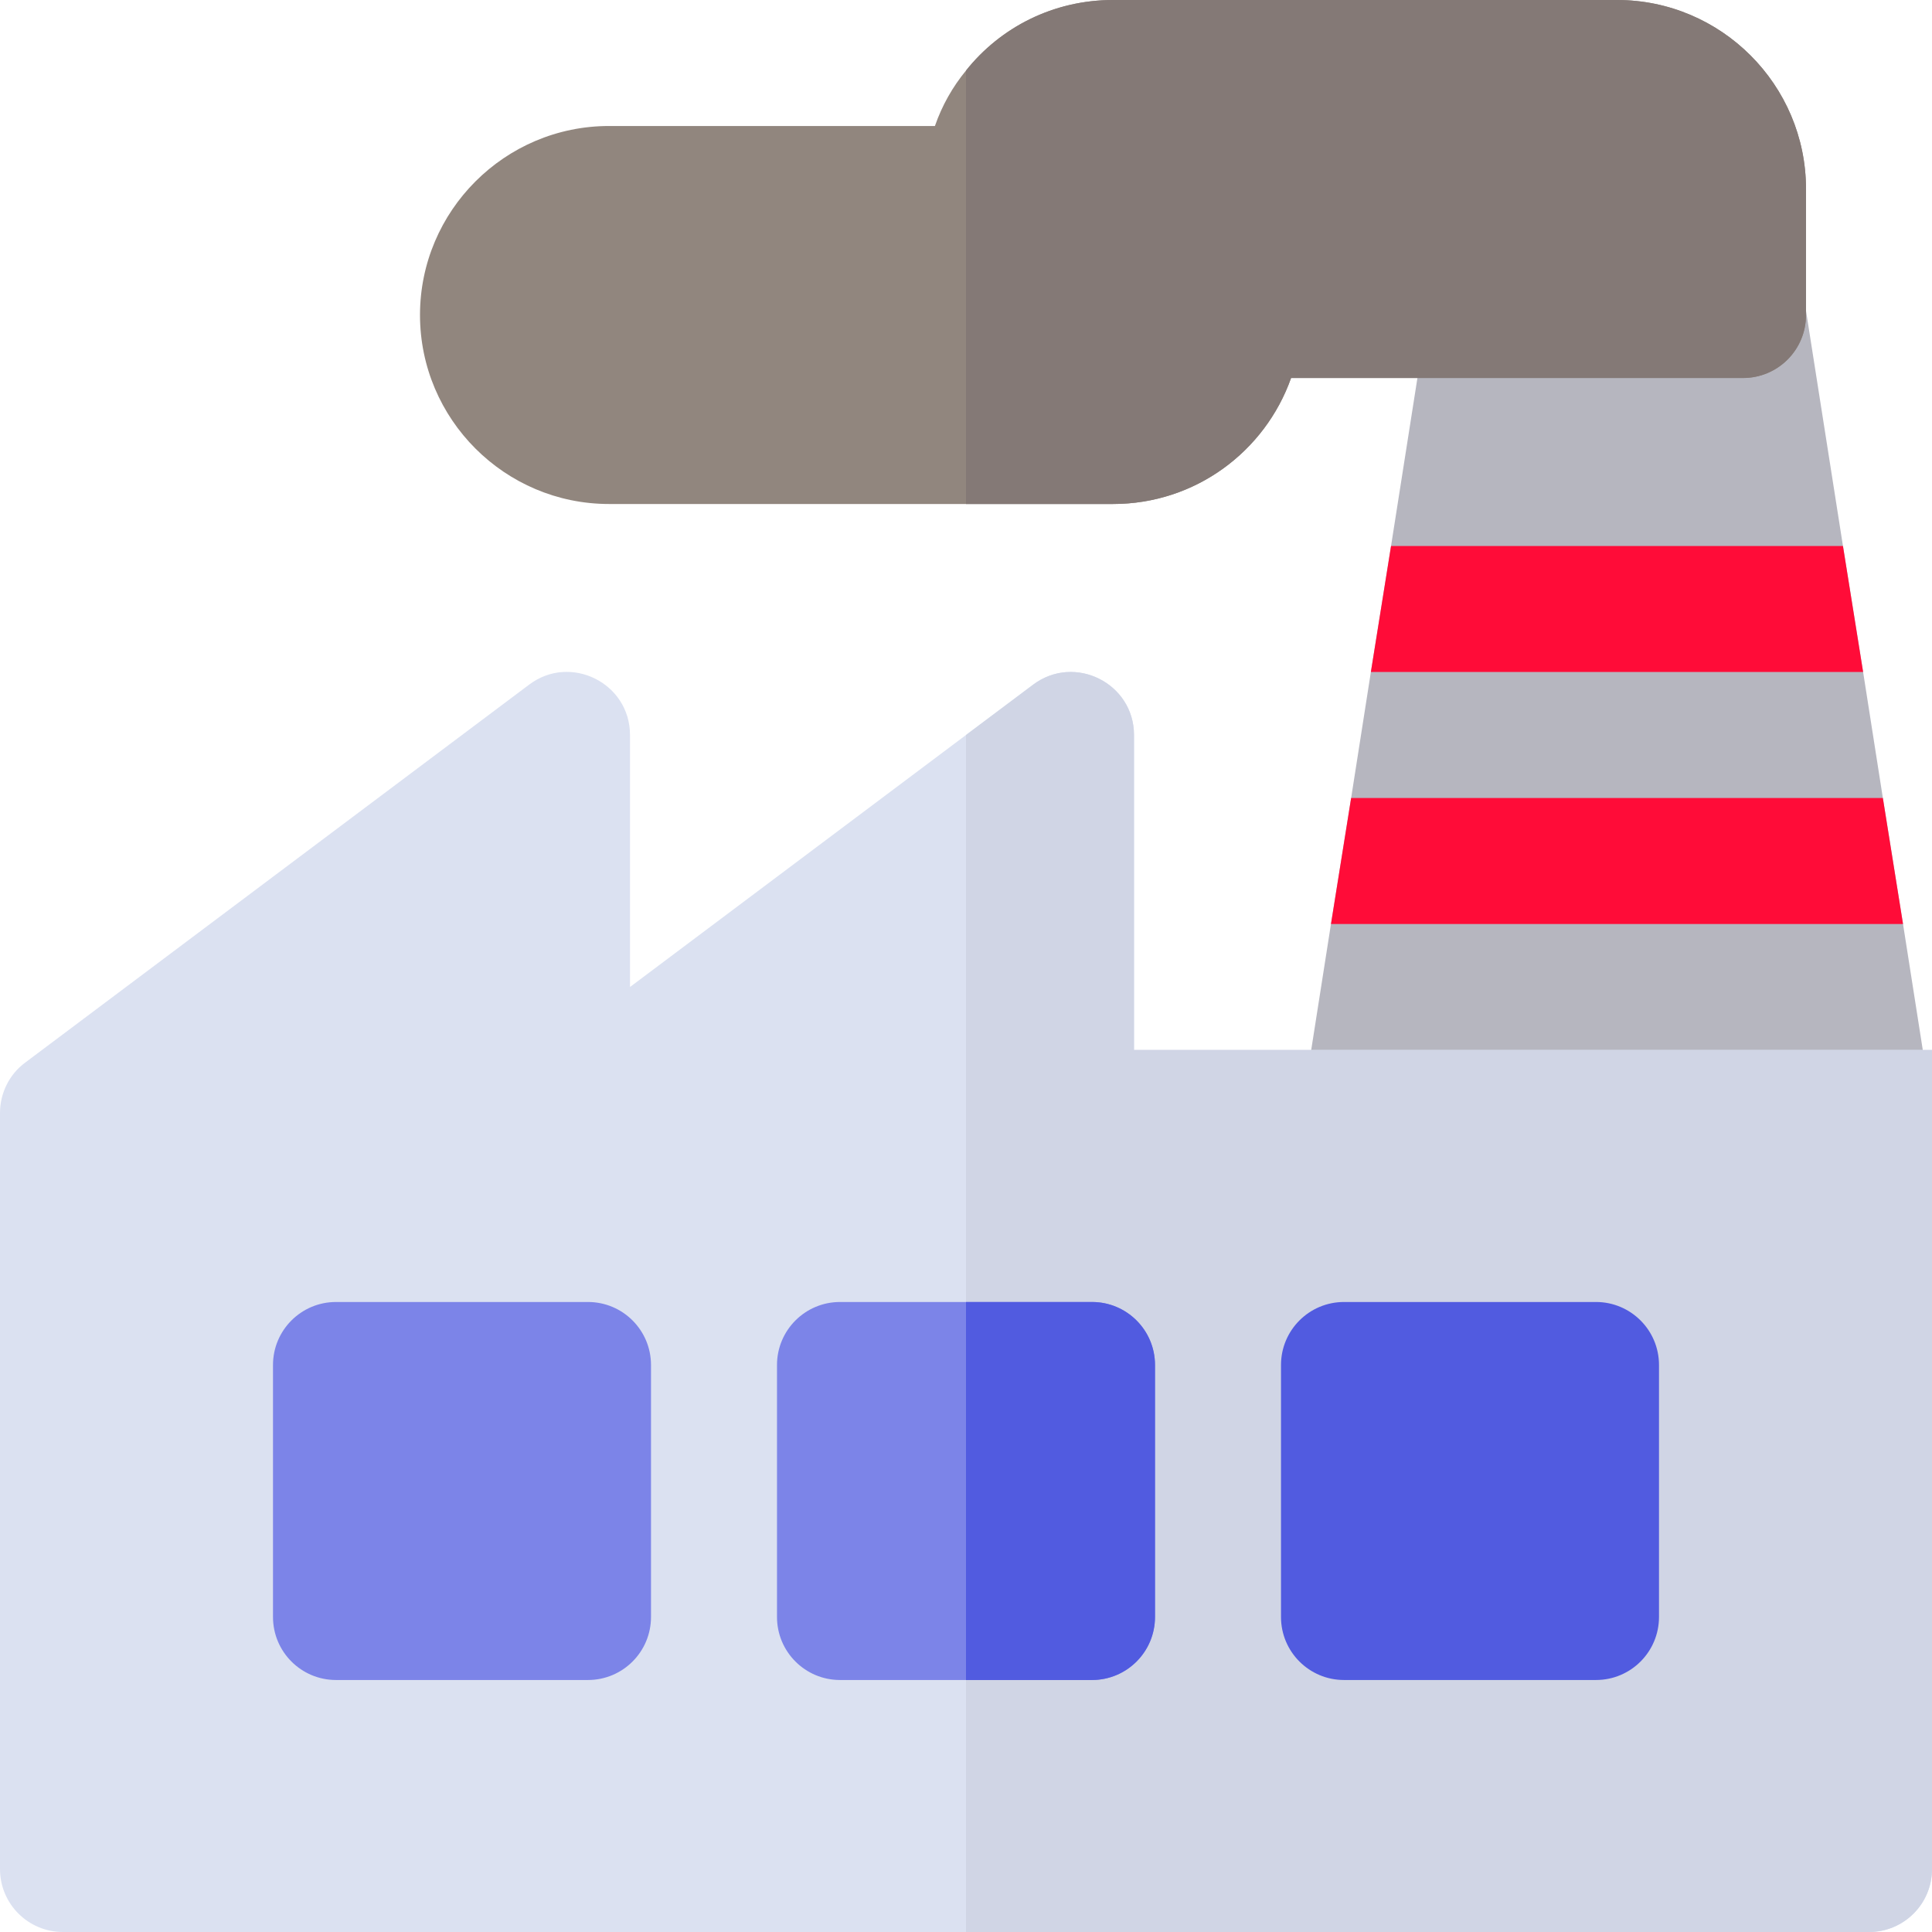
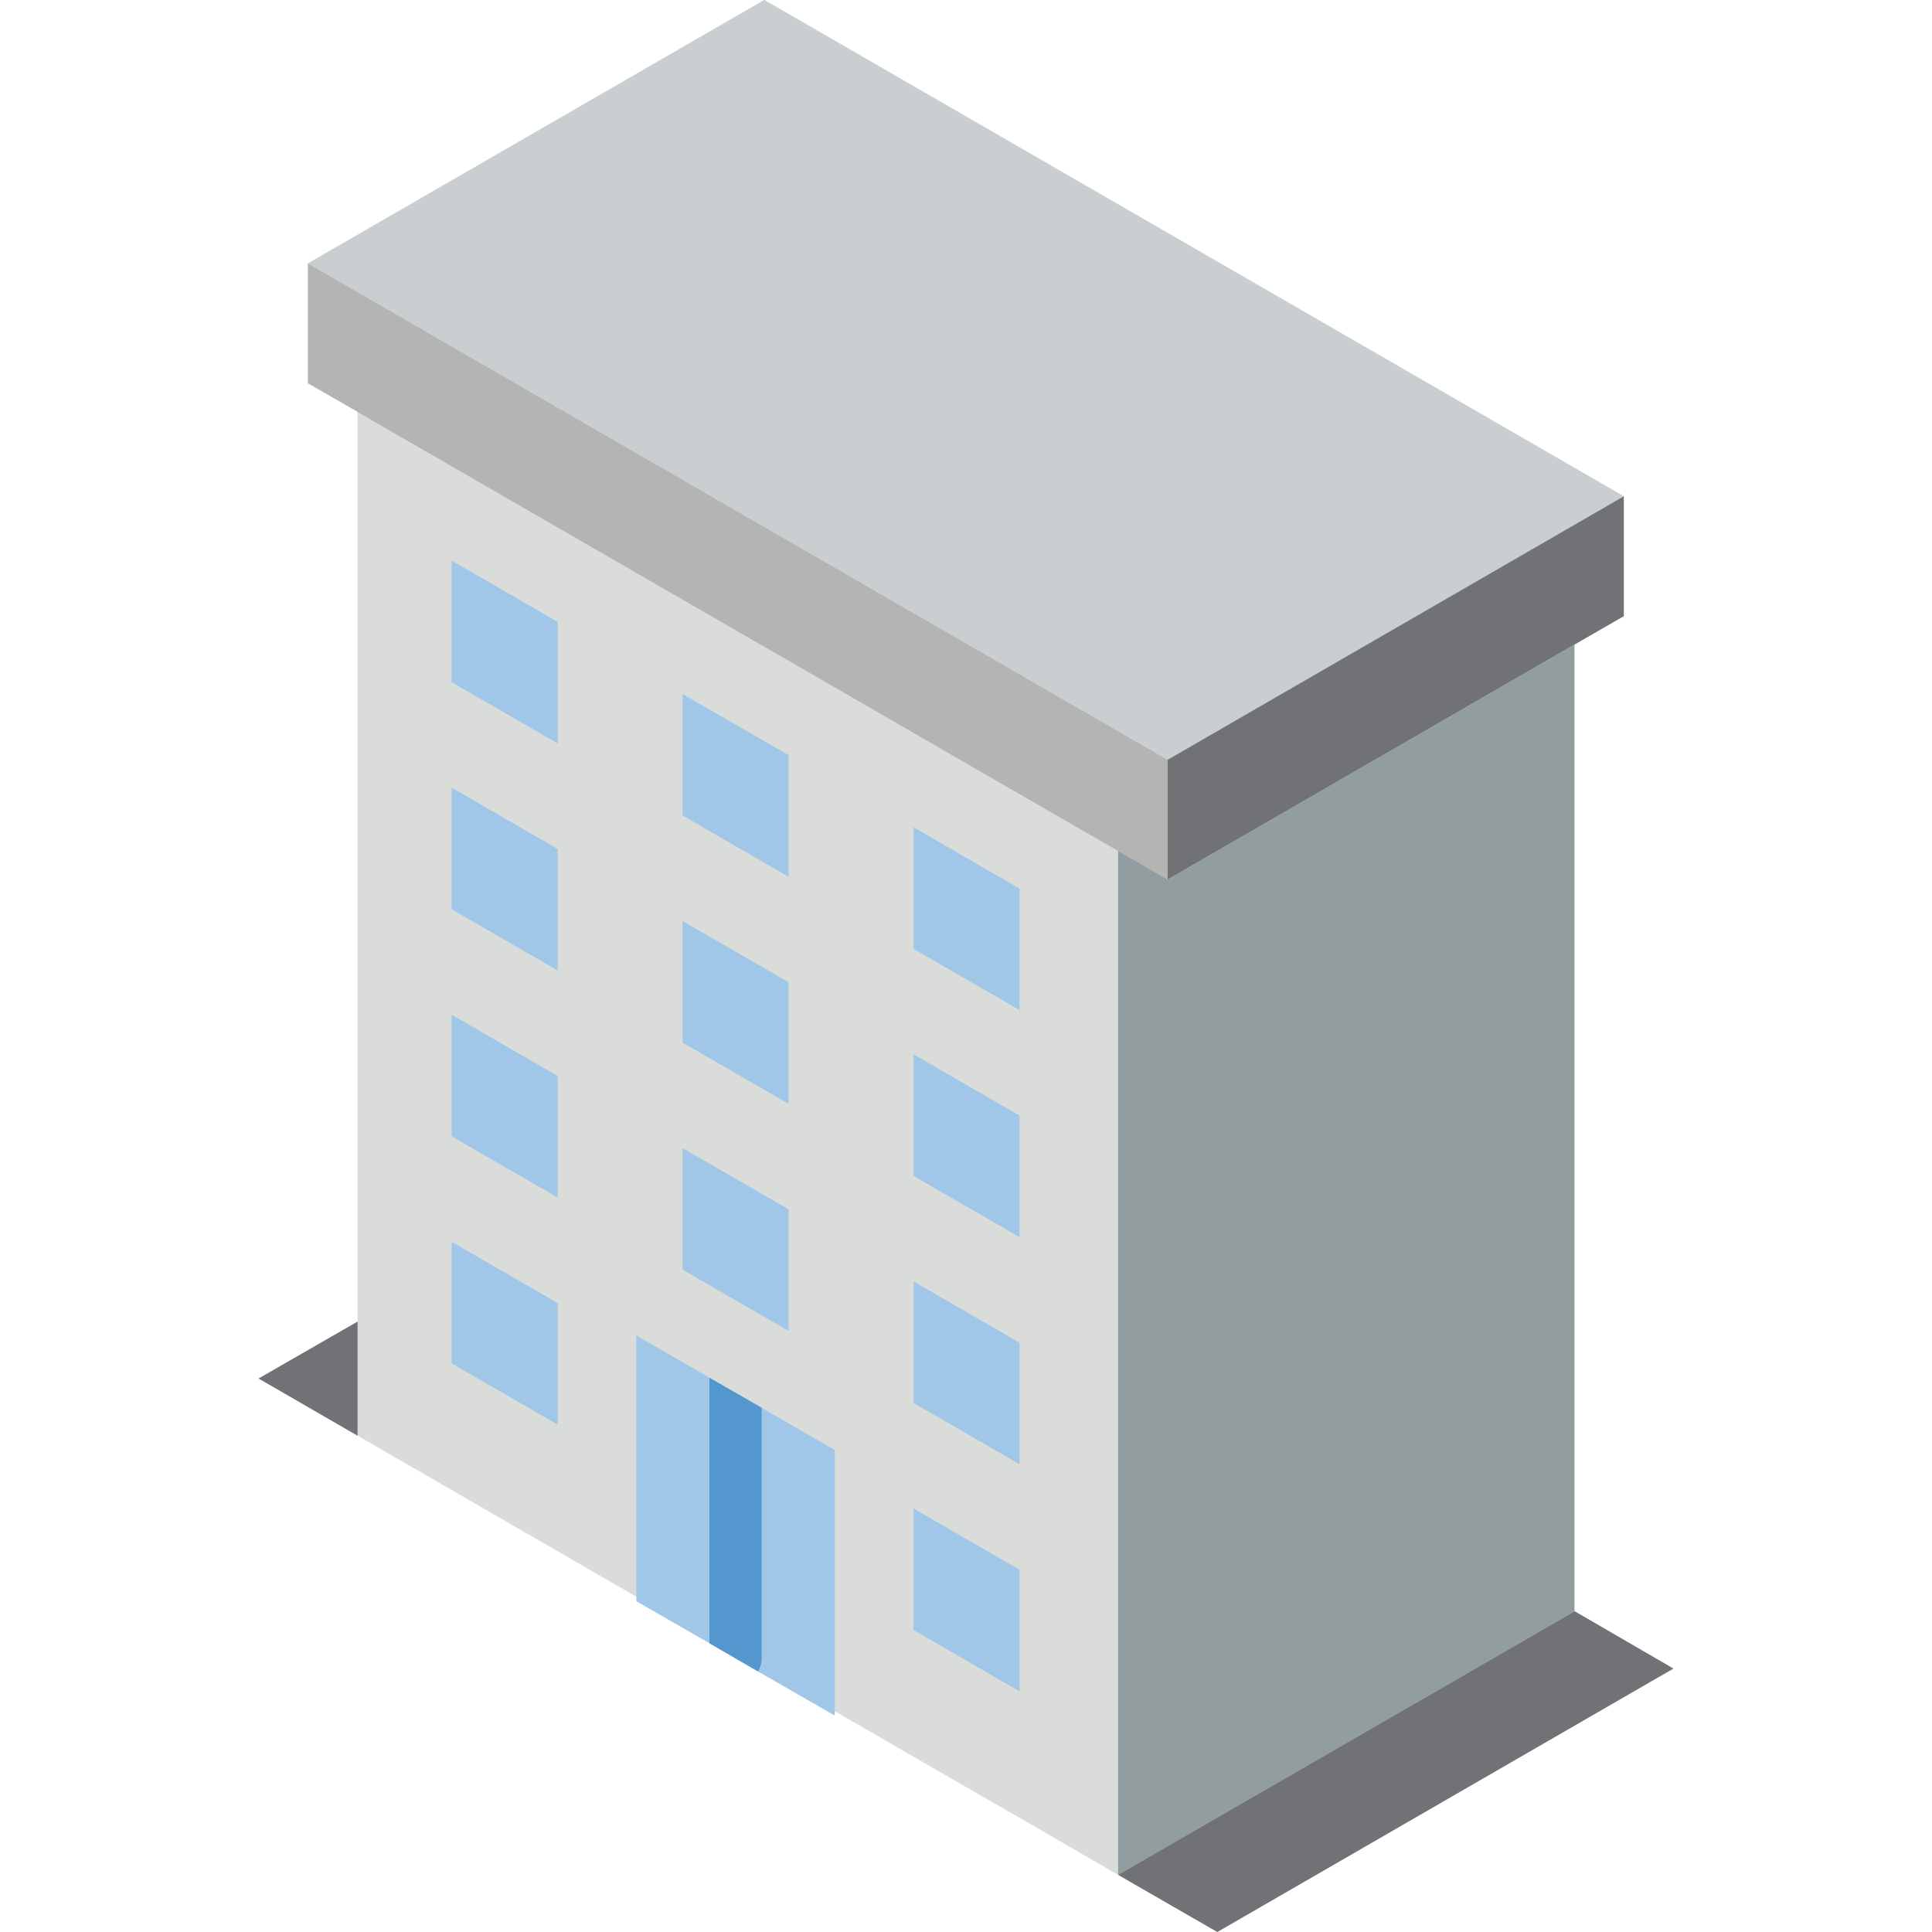
- <svg xmlns="http://www.w3.org/2000/svg" version="1.1" id="Layer_1" x="0px" y="0px" viewBox="0 0 512 512" style="enable-background:new 0 0 512 512;" xml:space="preserve">
-   <path style="fill:#B6B6BF;" d="M511.777,292.397l-7.456-47.527l-5.343-33.391l-5.232-33.391l-5.343-33.391l-10.017-63.777  c-1.224-8.125-8.237-14.136-16.473-14.136H395.13c-8.237,0-15.249,6.01-16.473,14.136l-10.017,63.777l-5.343,33.391l-5.232,33.391  l-5.343,33.391l-7.456,47.527c-0.78,4.787,0.557,9.685,3.784,13.357c3.117,3.784,7.792,5.899,12.689,5.899h133.565  c4.896,0,9.572-2.115,12.689-5.899C511.22,302.08,512.557,297.183,511.777,292.397z" />
+ <svg xmlns="http://www.w3.org/2000/svg" version="1.1" id="Capa_1" x="0px" y="0px" viewBox="0 0 512 512" style="enable-background:new 0 0 512 512;" xml:space="preserve">
  <g>
-     <polygon style="fill:#FF0C38;" points="493.746,178.087 363.297,178.087 368.64,144.696 488.403,144.696  " />
-     <polygon style="fill:#FF0C38;" points="504.321,244.87 352.722,244.87 358.065,211.478 498.978,211.478  " />
+     <polygon style="fill:#DADCDA;" points="417.245,426.966 417.245,170.828 430.322,163.286 430.322,131.529 202.551,0 81.609,69.812    81.609,101.57 94.755,109.111 94.755,109.181 94.755,350.236 68.532,365.319 94.755,380.471 217.427,451.321 242.695,465.885    249.669,469.933 270.011,481.626 296.303,496.848 322.595,512 443.468,442.188  " />
+     <polygon style="fill:#B4B4B3;" points="309.449,201.341 309.449,233.098 296.303,225.488 291.805,222.928 256.796,202.724    212.861,177.332 195.425,167.299 94.755,109.181 94.755,109.111 81.609,101.57 81.609,69.812  " />
+     <polygon style="fill:#C9CED1;" points="430.322,131.529 309.449,201.341 81.609,69.812 202.551,0  " />
+     <polygon style="fill:#A0C7E7;" points="221.219,384.277 221.219,454.642 200.877,442.949 188.008,435.477 168.635,424.337    168.635,353.903 188.008,365.111 201.846,373.068  " />
+     <polygon style="fill:#717275;" points="430.322,131.529 430.322,163.286 417.245,170.828 309.449,233.098 309.449,201.341  " />
+     <polygon style="fill:#919D9E;" points="417.245,170.828 417.245,427.036 296.303,496.848 296.303,225.488 309.449,233.098  " />
+     <g>
+       <polygon style="fill:#717275;" points="94.755,350.236 94.755,380.471 68.532,365.319   " />
+       <polygon style="fill:#717275;" points="443.468,442.188 322.595,512 296.303,496.848 417.245,427.036 417.245,426.966   " />
+     </g>
+     <g>
+       <polygon style="fill:#A0C7E7;" points="242.107,251.468 270.191,267.686 270.191,235.472 242.107,219.254   " />
+       <polygon style="fill:#A0C7E7;" points="119.697,180.791 147.781,197.009 147.781,164.795 119.697,148.577   " />
+       <polygon style="fill:#A0C7E7;" points="180.902,216.133 208.986,232.351 208.986,200.13 180.902,183.919   " />
+       <polygon style="fill:#A0C7E7;" points="242.107,311.642 270.191,327.86 270.191,295.645 242.107,279.427   " />
+       <polygon style="fill:#A0C7E7;" points="119.697,240.972 147.781,257.183 147.781,224.969 119.697,208.751   " />
+       <polygon style="fill:#A0C7E7;" points="180.902,276.307 208.986,292.525 208.986,260.304 180.902,244.093   " />
+       <polygon style="fill:#A0C7E7;" points="180.902,336.481 208.986,352.699 208.986,320.484 180.902,304.266   " />
+       <polygon style="fill:#A0C7E7;" points="242.107,371.816 270.191,388.034 270.191,355.819 242.107,339.601   " />
+       <polygon style="fill:#A0C7E7;" points="242.107,431.997 270.191,448.208 270.191,415.993 242.107,399.775   " />
+       <polygon style="fill:#A0C7E7;" points="119.697,301.146 147.781,317.357 147.781,285.143 119.697,268.925   " />
+       <polygon style="fill:#A0C7E7;" points="119.697,361.32 147.781,377.538 147.781,345.316 119.697,329.105   " />
+     </g>
+     <path style="fill:#5496CE;" d="M201.844,373.068v66.422c-0.001,1.22-0.336,2.416-0.969,3.459l-12.869-7.472v-70.365   L201.844,373.068z" />
  </g>
-   <path style="fill:#DBE1F1;" d="M300.522,278.261v-83.478c0-13.69-15.693-21.593-26.713-13.357L256,194.783l-89.043,66.783v-66.783  c0-13.802-15.804-21.593-26.713-13.357L6.678,281.6C2.449,284.717,0,289.725,0,294.957v200.348C0,504.543,7.456,512,16.696,512  h478.609c9.239,0,16.696-7.457,16.696-16.696V278.261H300.522z" />
-   <path style="fill:#D0D5E5;" d="M512,278.261v217.043c0,9.238-7.456,16.696-16.696,16.696H256V194.783l17.809-13.357  c11.02-8.237,26.713-0.334,26.713,13.357v83.478H512z" />
-   <path style="fill:#7C84E8;" d="M289.391,445.217h-66.783c-9.217,0-16.696-7.473-16.696-16.696v-66.783  c0-9.223,7.479-16.696,16.696-16.696h66.783c9.217,0,16.696,7.473,16.696,16.696v66.783  C306.087,437.744,298.608,445.217,289.391,445.217z" />
-   <path style="fill:#515BE0;" d="M289.391,345.043H256v100.174h33.391c9.217,0,16.696-7.473,16.696-16.696v-66.783  C306.087,352.516,298.608,345.043,289.391,345.043z" />
-   <path style="fill:#7C84E8;" d="M155.826,445.217H89.043c-9.217,0-16.696-7.473-16.696-16.696v-66.783  c0-9.223,7.479-16.696,16.696-16.696h66.783c9.217,0,16.696,7.473,16.696,16.696v66.783  C172.522,437.744,165.043,445.217,155.826,445.217z" />
-   <path style="fill:#515BE0;" d="M422.957,445.217h-66.783c-9.217,0-16.696-7.473-16.696-16.696v-66.783  c0-9.223,7.479-16.696,16.696-16.696h66.783c9.217,0,16.696,7.473,16.696,16.696v66.783  C439.652,437.744,432.174,445.217,422.957,445.217z" />
-   <path style="fill:#91867E;" d="M428.522,0H294.957C279.152,0,265.128,7.235,256,18.699c-3.563,4.341-6.345,9.238-8.237,14.692  h-86.372c-27.603,0-50.087,22.483-50.087,50.087s22.483,50.087,50.087,50.087h133.565c21.816,0,40.292-13.913,47.193-33.391h119.763  c9.239,0,16.696-7.457,16.696-16.696V50.087C478.609,22.483,456.125,0,428.522,0z" />
-   <path style="fill:#847976;" d="M478.609,50.087v33.391c0,9.238-7.456,16.696-16.696,16.696H342.15  c-6.901,19.478-25.377,33.391-47.193,33.391H256V18.699C265.128,7.235,279.152,0,294.957,0h133.565  C456.125,0,478.609,22.483,478.609,50.087z" />
  <g>
</g>
  <g>
</g>
  <g>
</g>
  <g>
</g>
  <g>
</g>
  <g>
</g>
  <g>
</g>
  <g>
</g>
  <g>
</g>
  <g>
</g>
  <g>
</g>
  <g>
</g>
  <g>
</g>
  <g>
</g>
  <g>
</g>
</svg>
